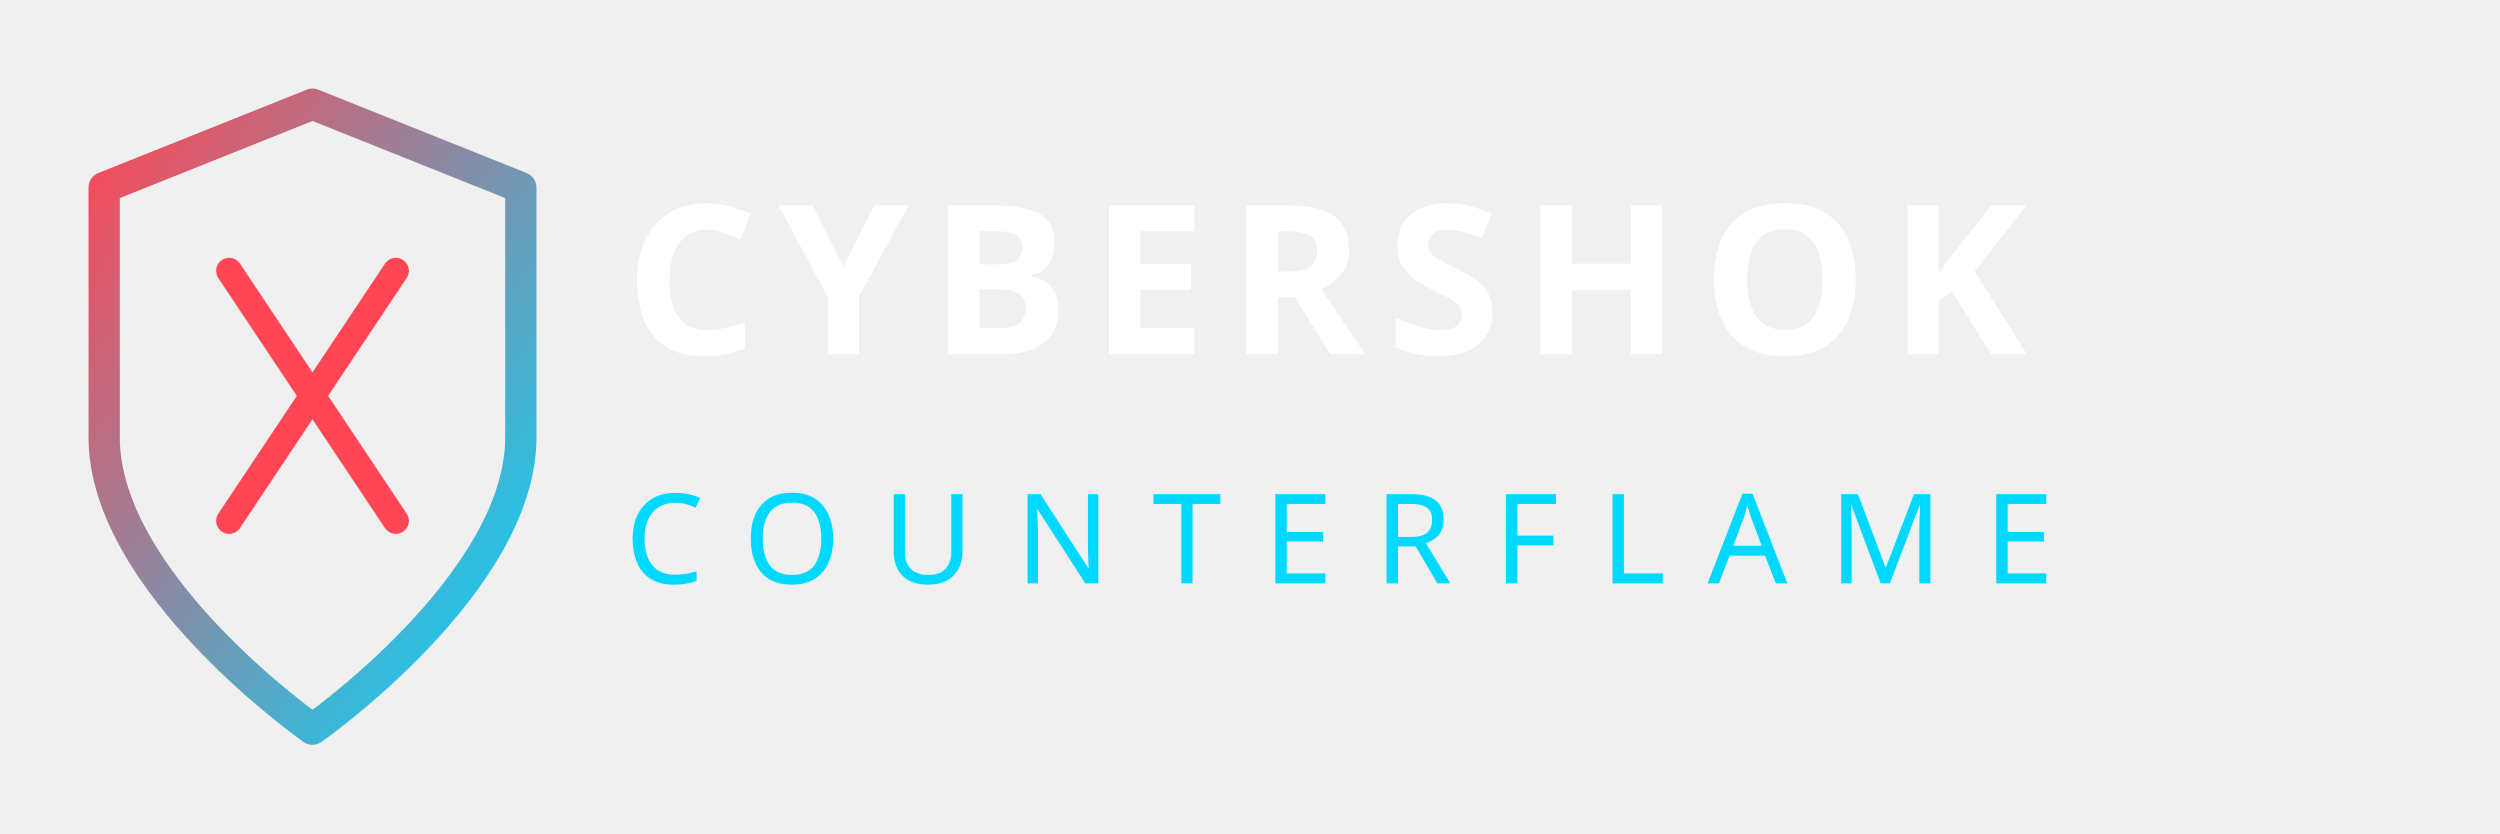
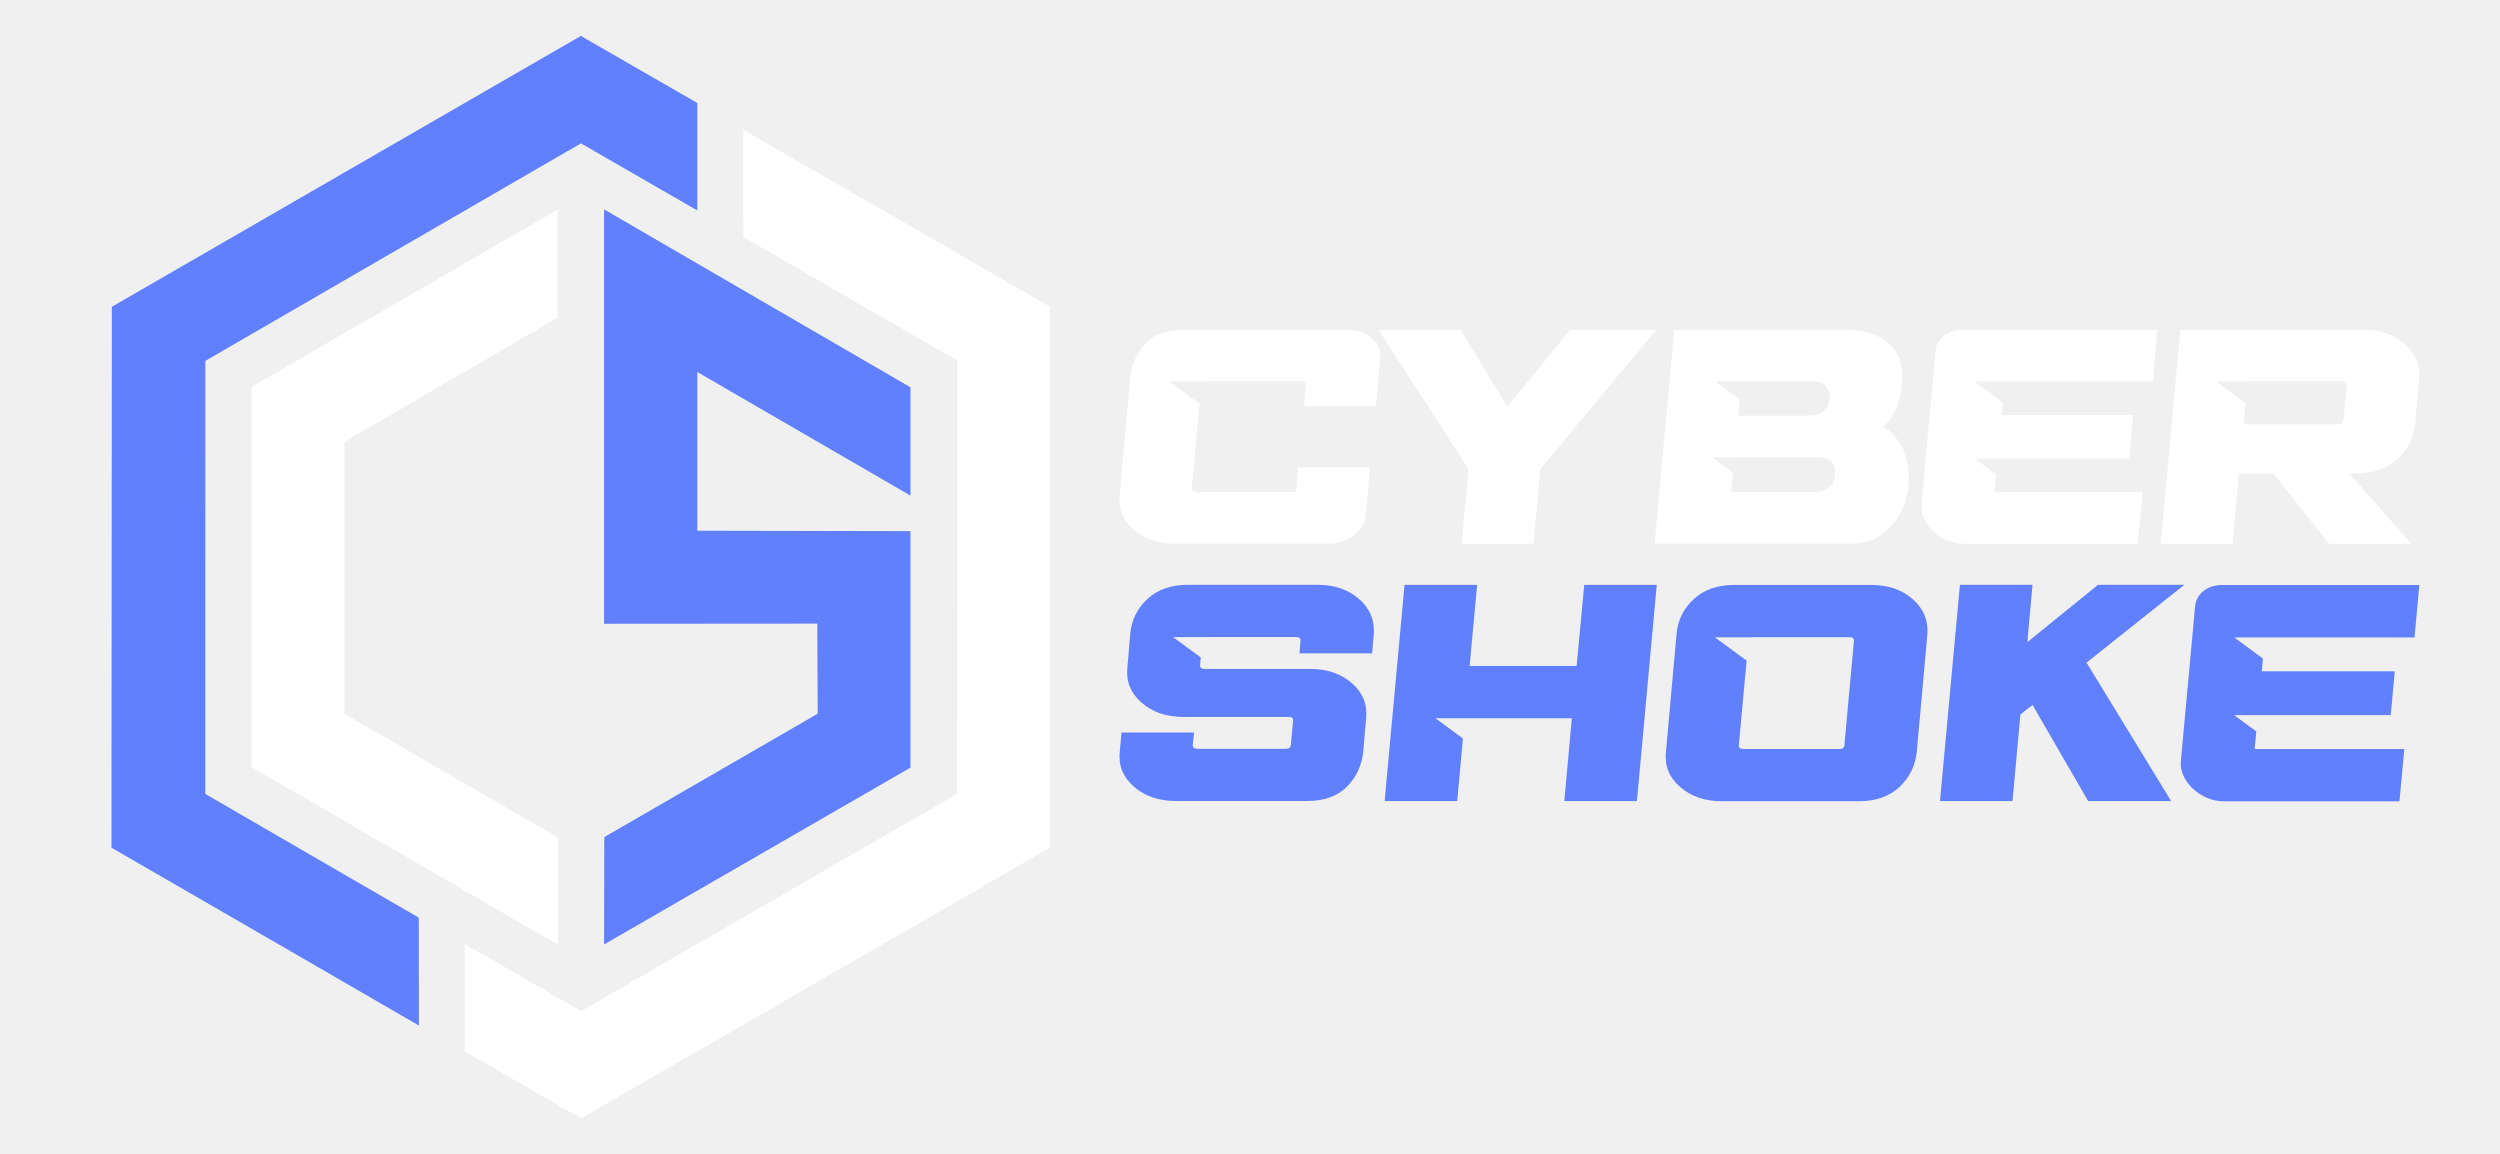
- <svg xmlns="http://www.w3.org/2000/svg" viewBox="0 0 240 80" fill="none">
-   <defs>
-     <linearGradient id="g" x1="0" x2="1" y1="0" y2="1">
-       <stop offset="0" stop-color="#ff4655" />
-       <stop offset="1" stop-color="#00d9ff" />
-     </linearGradient>
-   </defs>
-   <path d="M30 10 L50 18 L50 42 C50 56 30 70 30 70 C30 70 10 56 10 42 L10 18 Z" fill="none" stroke="url(#g)" stroke-width="3" stroke-linejoin="round" />
-   <path d="M22 26 L38 50 M38 26 L22 50" stroke="#ff4655" stroke-width="2.5" stroke-linecap="round" />
-   <text x="60" y="34" font-family="Orbitron, Rajdhani, sans-serif" font-size="20" font-weight="900" fill="#ffffff" letter-spacing="2">CYBERSHOK</text>
-   <text x="60" y="56" font-family="Rajdhani, sans-serif" font-size="12" fill="#00d9ff" letter-spacing="4">COUNTERFLAME</text>
+ <svg xmlns="http://www.w3.org/2000/svg" width="208" height="96" viewBox="0 0 208 96" fill="none">
+   <path d="M114.701 27.443H121.53L125.395 33.843L130.65 27.443H137.786L128.154 39.015L127.584 45.242H121.606L122.176 39.015L114.701 27.443Z" fill="white" />
+   <path d="M159.149 49.856C158.253 49.062 157.094 48.666 155.68 48.666H144.307C142.886 48.666 141.754 49.062 140.909 49.856C140.058 50.65 139.584 51.616 139.488 52.768L138.605 62.566C138.483 63.718 138.88 64.685 139.789 65.478C140.698 66.272 141.856 66.662 143.277 66.662H154.65C156.064 66.662 157.197 66.266 158.035 65.478C158.874 64.685 159.354 63.718 159.475 62.566L160.358 52.768C160.442 51.622 160.045 50.65 159.149 49.856ZM154.246 53.344L153.453 61.99C153.446 62.208 153.306 62.317 153.037 62.317H145.056C144.787 62.317 144.659 62.208 144.672 61.99L145.318 54.963L142.682 53.024H145.862C145.882 53.024 145.894 53.017 145.914 53.017H153.888C154.157 53.017 154.272 53.126 154.246 53.344Z" fill="#6080FF" />
+   <path d="M200.09 28.627C199.2 27.834 198.054 27.443 196.653 27.443H181.408L179.77 45.242H185.747L186.272 39.405H189.171L193.766 45.242H200.627L195.456 39.405H195.578C197.306 39.405 198.598 39.008 199.462 38.208C200.326 37.408 200.813 36.455 200.928 35.354L201.274 31.495C201.376 30.375 200.986 29.421 200.09 28.627ZM195.238 32.064L194.976 34.983C194.97 35.194 194.829 35.303 194.566 35.303H186.669L186.829 33.549L184.384 31.744H186.995V31.738H194.893C195.149 31.744 195.264 31.853 195.238 32.064Z" fill="white" />
+   <path d="M114.298 52.755L114.157 54.355H108.115L108.198 53.331C108.224 53.114 108.109 53.005 107.84 53.005H100.474C100.454 53.005 100.442 53.011 100.422 53.011H97.606L99.904 54.701L99.846 55.328C99.834 55.546 99.962 55.654 100.23 55.654H108.986C110.406 55.654 111.565 56.045 112.474 56.838C113.382 57.632 113.779 58.598 113.658 59.75L113.421 62.547C113.299 63.699 112.845 64.666 112.058 65.459C111.27 66.246 110.17 66.643 108.749 66.643H97.837C96.416 66.643 95.258 66.253 94.349 65.459C93.44 64.666 93.043 63.699 93.165 62.547L93.306 60.947H99.347L99.232 61.971C99.219 62.189 99.347 62.298 99.616 62.298H106.982C107.251 62.298 107.392 62.189 107.398 61.971L107.584 59.974C107.61 59.757 107.494 59.648 107.226 59.648H98.47C97.05 59.648 95.891 59.258 94.982 58.464C94.074 57.67 93.677 56.704 93.798 55.552L94.035 52.755C94.131 51.603 94.605 50.637 95.456 49.843C96.301 49.05 97.434 48.653 98.854 48.653H109.613C111.027 48.653 112.186 49.05 113.082 49.843C113.978 50.637 114.381 51.61 114.298 52.755Z" fill="#6080FF" />
+   <path d="M173.6 55.13L180.64 66.65H173.734L169.107 58.65L168.096 59.45L167.443 66.65H161.408L163.066 48.653H169.107L168.672 53.427L174.56 48.653H181.741L173.6 55.13Z" fill="#6080FF" />
+   <path d="M114.125 28.135C113.6 27.674 112.928 27.443 112.122 27.443H98.496C97.094 27.443 96.025 27.834 95.283 28.615C94.547 29.395 94.125 30.355 94.029 31.495L93.158 41.184C93.043 42.323 93.427 43.283 94.329 44.064C95.225 44.845 96.377 45.235 97.779 45.235H110.49C111.302 45.235 112.013 45.005 112.627 44.544C113.242 44.083 113.574 43.52 113.638 42.861L113.99 38.88H108.013L107.84 40.736C107.834 40.871 107.75 40.935 107.59 40.935H99.539C99.277 40.935 99.149 40.826 99.155 40.615L99.802 33.6L97.28 31.744H100.333C100.352 31.744 100.365 31.738 100.384 31.738H108.435C108.595 31.738 108.666 31.802 108.64 31.936L108.499 33.792H114.477L114.829 29.811C114.88 29.159 114.65 28.595 114.125 28.135Z" fill="white" />
+   <path d="M137.843 48.659L136.192 66.65H130.15L130.778 59.757H119.43L121.715 61.44L121.242 66.65H115.2L116.858 48.659H122.899L122.272 55.405H131.174L131.808 48.659H137.843Z" fill="#6080FF" />
+   <path d="M179.494 27.443H163.264C162.042 27.443 161.139 28.167 161.043 29.223L159.872 41.946C159.718 43.578 161.491 45.242 163.386 45.242H177.862L178.259 40.941H165.946L166.08 39.488L164.256 38.144H168.09H177.146L177.478 34.535H166.534L166.63 33.485L164.275 31.751H166.79V31.744H179.104L179.494 27.443Z" fill="white" />
+   <path d="M188.442 53.037H185.894L188.275 54.791L188.179 55.853H199.245L198.912 59.501H185.882L187.725 60.858L187.59 62.323H200.038L199.635 66.669H184.998C183.085 66.669 181.293 64.986 181.446 63.334L182.63 50.471C182.726 49.402 183.642 48.672 184.877 48.672H201.286L200.89 53.031H188.442V53.037Z" fill="#6080FF" />
+   <path d="M157.965 29.715C157.658 29.005 157.12 28.448 156.346 28.045C155.571 27.642 154.656 27.437 153.6 27.437H139.302L137.664 45.235H153.971C155.008 45.235 155.878 44.973 156.589 44.442C157.293 43.917 157.837 43.258 158.208 42.477C158.579 41.696 158.784 40.851 158.81 39.955C158.835 39.059 158.688 38.227 158.362 37.472C157.978 36.582 157.408 35.923 156.653 35.494C156.979 35.264 157.274 34.918 157.53 34.458C157.786 33.997 157.978 33.485 158.099 32.928C158.221 32.365 158.278 31.802 158.266 31.232C158.259 30.669 158.157 30.163 157.965 29.715ZM152.691 39.309L152.646 39.706C152.627 40.038 152.454 40.326 152.134 40.57C151.814 40.819 151.443 40.941 151.014 40.941H144.032L144.186 39.341L142.438 38.054H144.307V38.048H151.29C151.962 38.048 152.397 38.285 152.608 38.765C152.672 38.912 152.698 39.098 152.691 39.309ZM152.243 32.979L152.211 33.325C152.179 33.67 152 33.965 151.68 34.214C151.36 34.464 150.989 34.586 150.56 34.586H144.614L144.736 33.21L142.72 31.725H144.864V31.712H150.81C151.482 31.712 151.93 31.974 152.16 32.506C152.237 32.691 152.269 32.851 152.243 32.979Z" fill="white" />
+   <path d="M46.413 69.677V78.586L38.662 74.106V74.099L31.008 69.664L27.181 67.443L23.206 65.146L20.928 63.821V32.192L27.206 28.557L46.394 17.44V26.426L34.995 33.063L28.653 36.755V59.386L31.008 60.755L46.413 69.677Z" fill="white" />
+   <path d="M87.354 25.517L87.328 70.541L48.781 92.794L48.333 93.05L38.669 87.475L38.662 78.541L48.166 84.026L48.346 84.128L52.173 81.914L52.762 81.575L79.622 66.055L79.642 29.997L71.942 25.549L61.85 19.718L61.837 11.411V11.296V10.797L75.539 18.701L87.354 25.517Z" fill="white" />
+   <path d="M58.016 8.57V17.51L54.541 15.507L48.333 11.93L17.088 30.022L17.082 66.054L23.206 69.606L31.002 74.125L34.842 76.346L34.854 85.325L23.2 78.579L9.274 70.528L9.306 25.523L48.326 2.989L58.016 8.57Z" fill="#6080FF" />
+   <path d="M58.016 30.951V44.154L75.75 44.192V63.866L50.259 78.579L50.278 69.645L68.032 59.379L68 51.885L50.259 51.898V17.421L75.75 32.224V41.235L58.016 30.951Z" fill="#6080FF" />
</svg>
